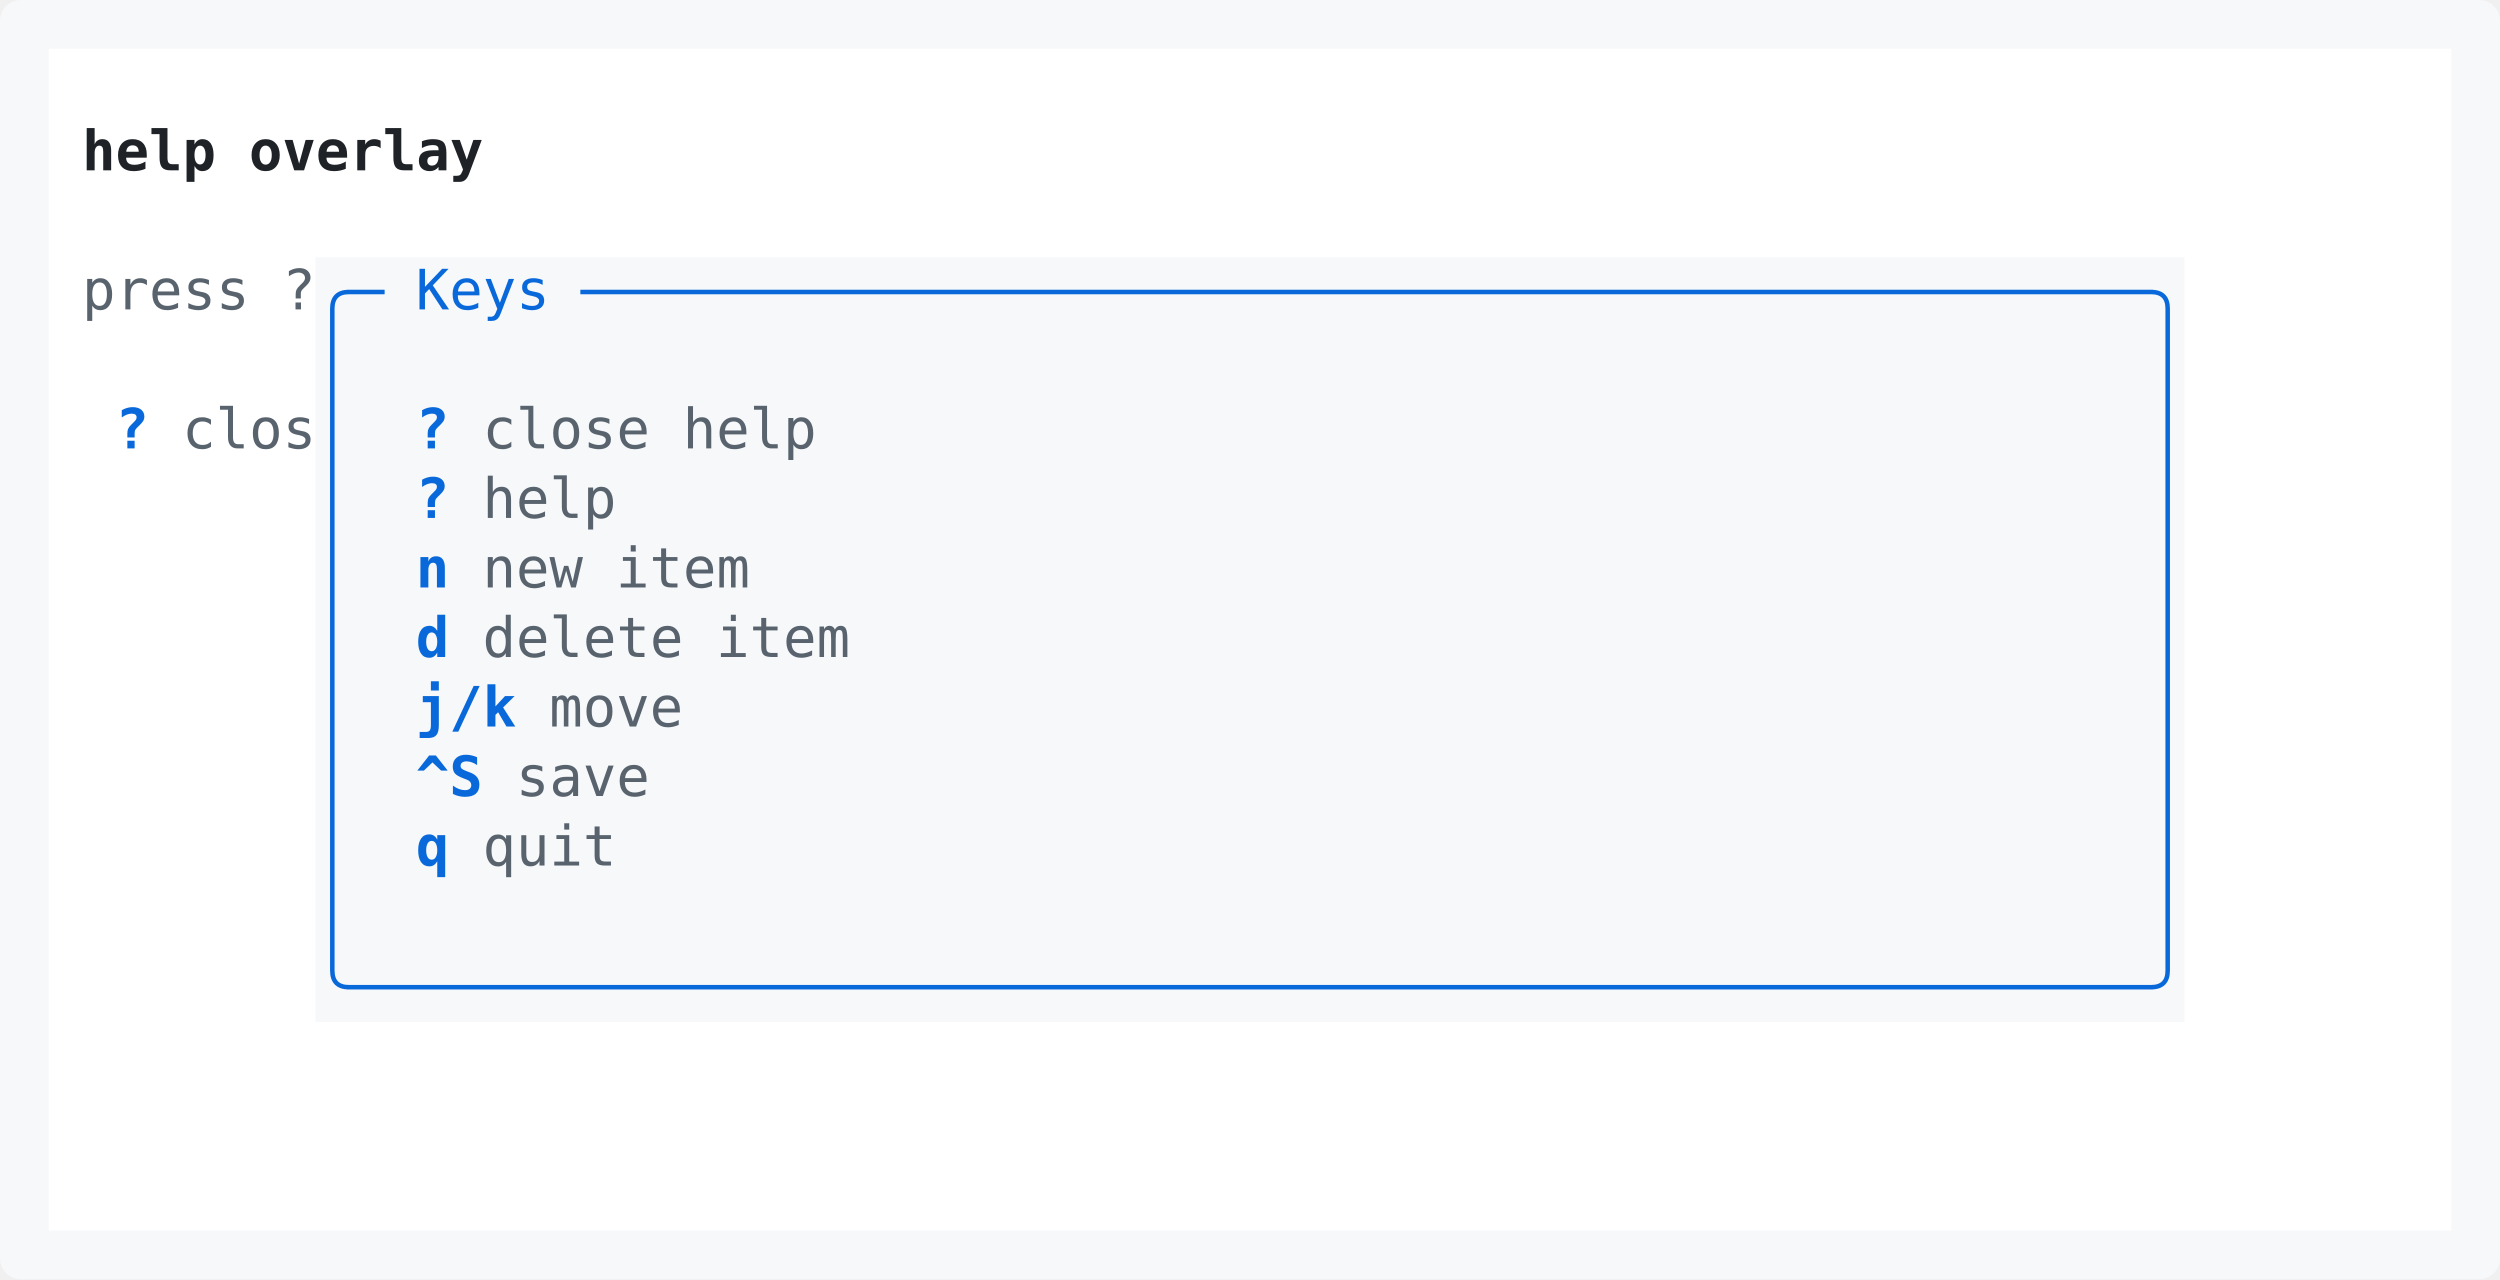
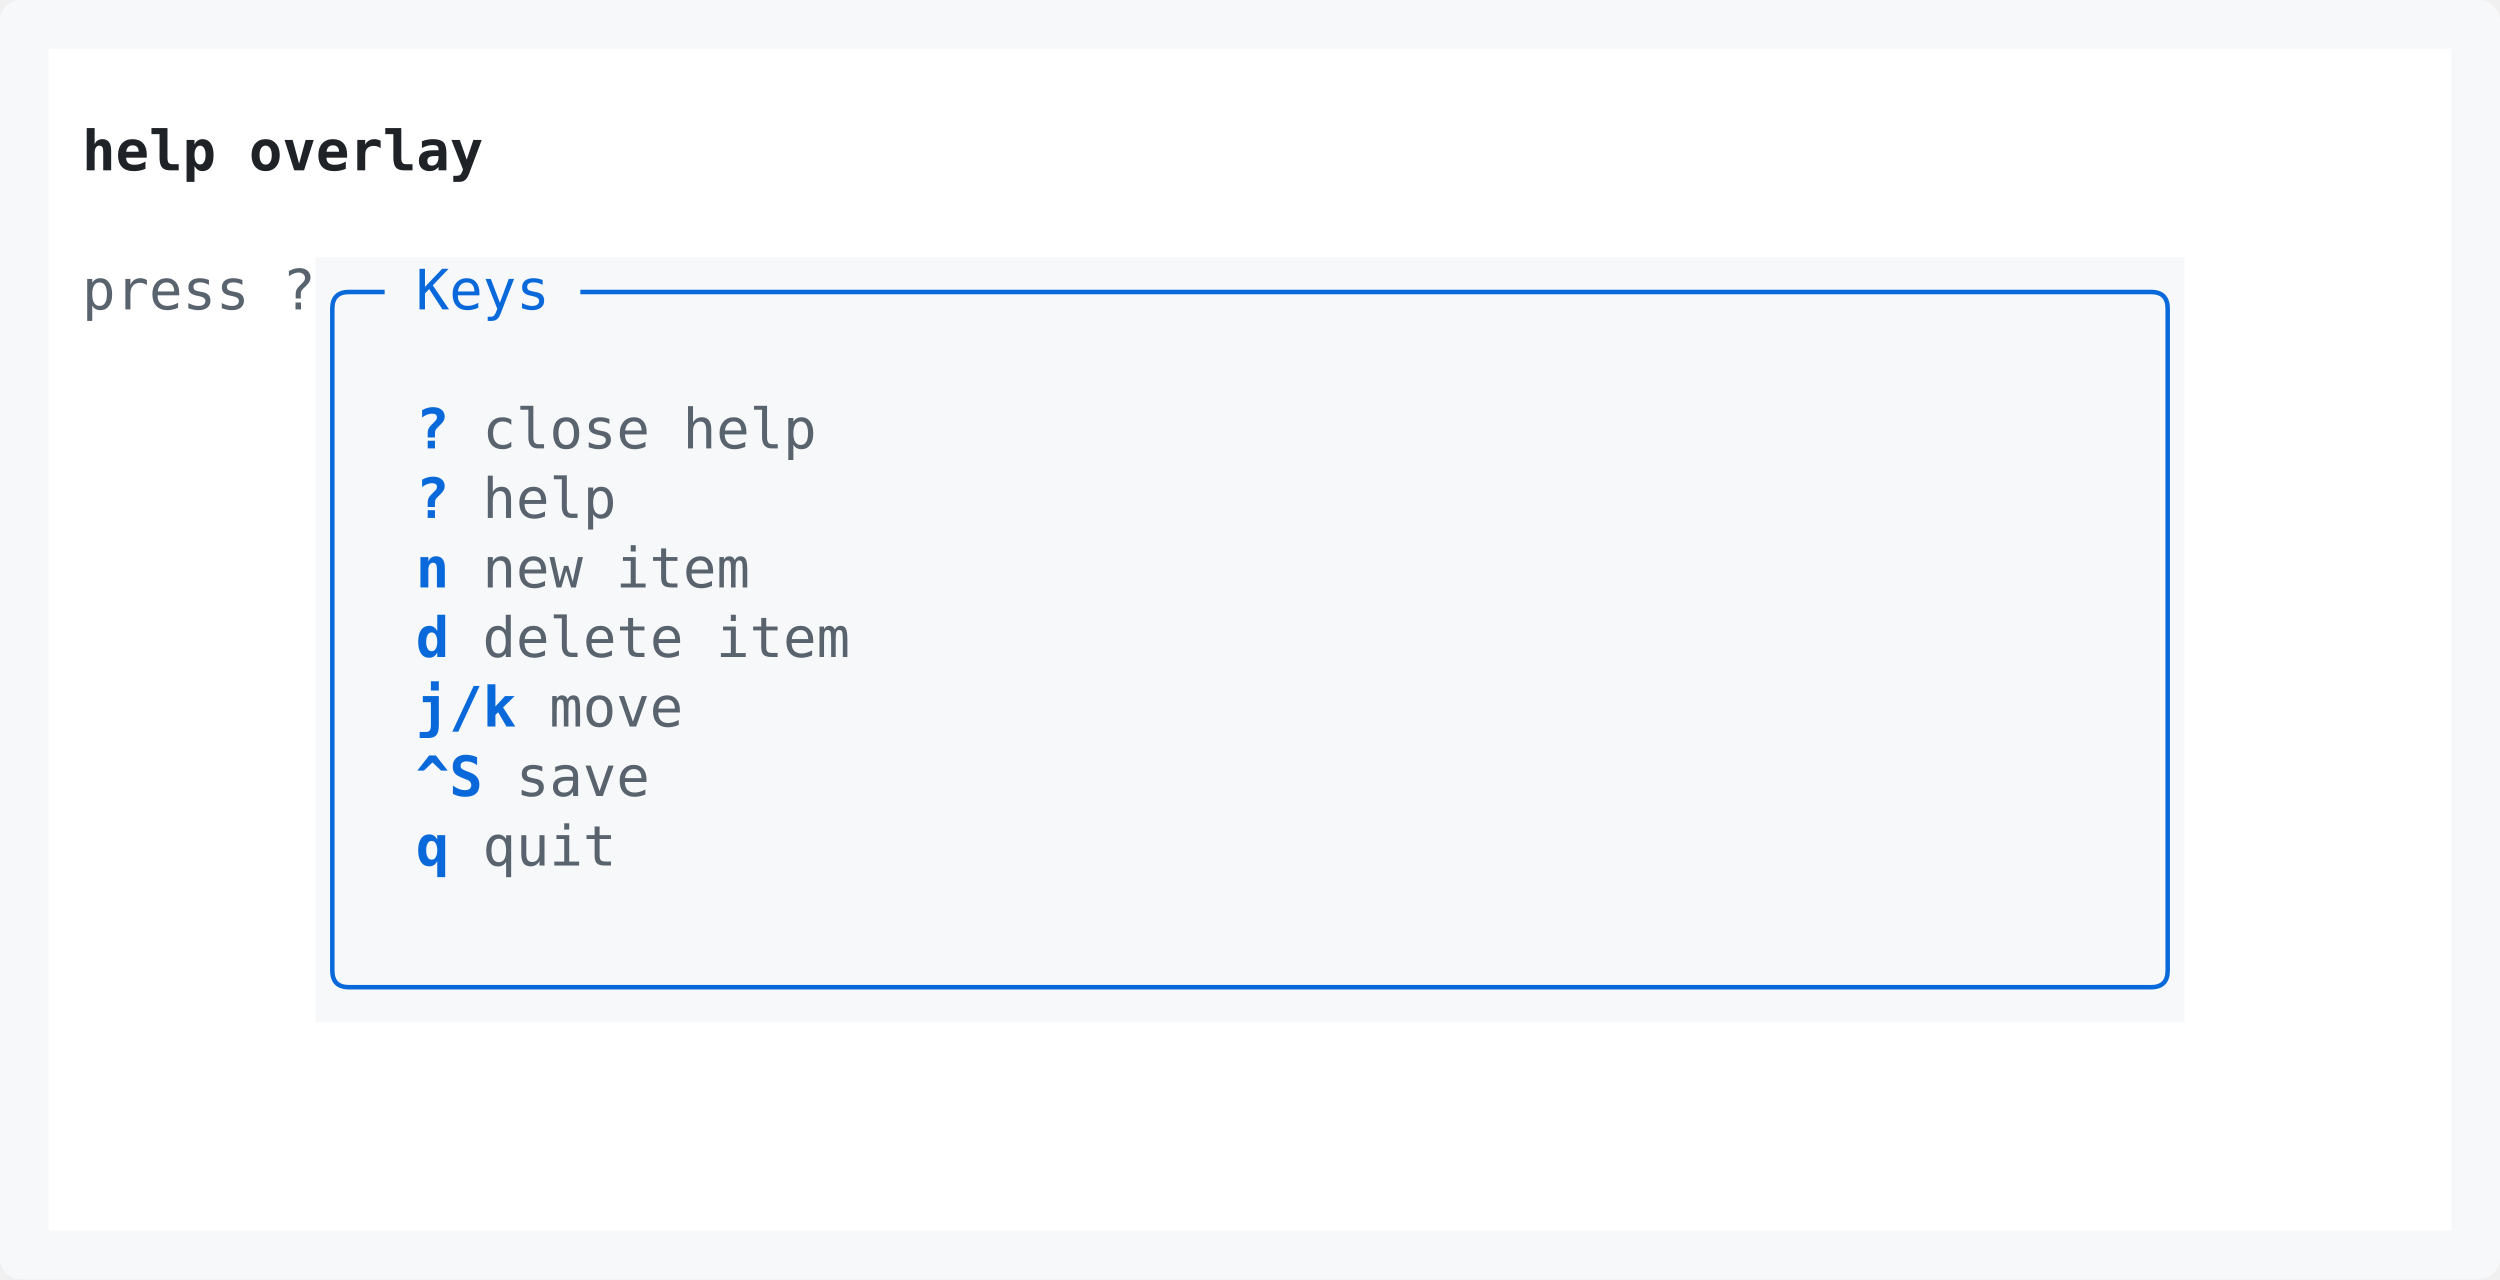
<svg xmlns="http://www.w3.org/2000/svg" width="719.2" height="368" viewBox="0 0 719.2 368" role="img" aria-label="a help overlay listing every labeled key binding">
  <rect width="719.2" height="368" rx="6" fill="#f6f8fa" />
  <path fill="#ffffff" d="M14 14h691.2v20h-691.2zM14 34h691.2v20h-691.2zM14 54h691.2v20h-691.2zM14 74h76.8v20h-76.8zM628.4 74h76.8v20h-76.8zM14 94h76.8v20h-76.8zM628.4 94h76.8v20h-76.8zM14 114h76.8v20h-76.8zM628.4 114h76.8v20h-76.8zM14 134h76.8v20h-76.8zM628.4 134h76.8v20h-76.8zM14 154h76.8v20h-76.8zM628.4 154h76.8v20h-76.8zM14 174h76.8v20h-76.8zM628.4 174h76.8v20h-76.8zM14 194h76.8v20h-76.8zM628.4 194h76.8v20h-76.8zM14 214h76.8v20h-76.8zM628.4 214h76.8v20h-76.8zM14 234h76.8v20h-76.8zM628.4 234h76.8v20h-76.8zM14 254h76.8v20h-76.8zM628.4 254h76.8v20h-76.8zM14 274h76.8v20h-76.8zM628.4 274h76.8v20h-76.8zM14 294h691.2v20h-691.2zM14 314h691.2v20h-691.2zM14 334h691.2v20h-691.2z" />
  <g fill="none" stroke-linecap="square" stroke-linejoin="miter">
    <path stroke="#0969da" stroke-width="1.3" d="M100.4 84H100.4Q95.6 84 95.6 88.8V94M100.4 84H110M167.6 84H177.2M177.2 84H186.8M186.8 84H196.4M196.4 84H206M206 84H215.6M215.6 84H225.2M225.2 84H234.8M234.8 84H244.4M244.4 84H254M254 84H263.6M263.6 84H273.2M273.2 84H282.8M282.8 84H292.4M292.4 84H302M302 84H311.6M311.6 84H321.2M321.2 84H330.8M330.8 84H340.4M340.4 84H350M350 84H359.6M359.6 84H369.2M369.2 84H378.8M378.8 84H388.4M388.4 84H398M398 84H407.6M407.6 84H417.2M417.2 84H426.8M426.8 84H436.4M436.4 84H446M446 84H455.6M455.6 84H465.2M465.2 84H474.8M474.8 84H484.4M484.4 84H494M494 84H503.6M503.6 84H513.2M513.2 84H522.8M522.8 84H532.4M532.4 84H542M542 84H551.6M551.6 84H561.2M561.2 84H570.8M570.8 84H580.4M580.4 84H590M590 84H599.6M599.6 84H609.2M609.2 84H618.8M618.8 84H618.8Q623.6 84 623.6 88.8V94M95.6 94V114M623.6 94V114M95.6 114V134M623.6 114V134M95.6 134V154M623.6 134V154M95.6 154V174M623.6 154V174M95.6 174V194M623.6 174V194M95.6 194V214M623.6 194V214M95.6 214V234M623.6 214V234M95.6 234V254M623.6 234V254M95.6 254V274M623.6 254V274M100.4 284H100.4Q95.6 284 95.6 279.2V274M100.4 284H110M110 284H119.6M119.6 284H129.2M129.2 284H138.8M138.8 284H148.4M148.4 284H158M158 284H167.6M167.6 284H177.2M177.2 284H186.8M186.8 284H196.4M196.4 284H206M206 284H215.6M215.6 284H225.2M225.2 284H234.8M234.8 284H244.4M244.4 284H254M254 284H263.6M263.6 284H273.2M273.2 284H282.8M282.8 284H292.4M292.4 284H302M302 284H311.6M311.6 284H321.2M321.2 284H330.8M330.8 284H340.4M340.4 284H350M350 284H359.6M359.6 284H369.2M369.2 284H378.8M378.8 284H388.4M388.4 284H398M398 284H407.6M407.6 284H417.2M417.2 284H426.8M426.8 284H436.4M436.4 284H446M446 284H455.6M455.6 284H465.2M465.2 284H474.8M474.8 284H484.4M484.4 284H494M494 284H503.6M503.6 284H513.2M513.2 284H522.8M522.8 284H532.4M532.4 284H542M542 284H551.6M551.6 284H561.2M561.2 284H570.8M570.8 284H580.4M580.4 284H590M590 284H599.6M599.6 284H609.2M609.2 284H618.8M618.8 284H618.8Q623.6 284 623.6 279.2V274" />
  </g>
  <g font-family="'JetBrains Mono','SF Mono',SFMono-Regular,Menlo,Consolas,'DejaVu Sans Mono','Noto Sans Mono',monospace" font-size="16" xml:space="preserve">
    <text x="23.6" y="49" textLength="38.4" lengthAdjust="spacing" fill="#1f2328" font-weight="700">help</text>
    <text x="71.6" y="49" textLength="67.2" lengthAdjust="spacing" fill="#1f2328" font-weight="700">overlay</text>
    <text x="23.6" y="89" textLength="48" lengthAdjust="spacing" fill="#59636e">press</text>
    <text x="81.2" y="89" textLength="9.6" lengthAdjust="spacing" fill="#59636e">?</text>
    <text x="119.6" y="89" textLength="38.4" lengthAdjust="spacing" fill="#0969da">Keys</text>
-     <text x="33.2" y="129" textLength="9.6" lengthAdjust="spacing" fill="#0969da" font-weight="700">?</text>
-     <text x="52.4" y="129" textLength="38.4" lengthAdjust="spacing" fill="#59636e">clos</text>
    <text x="119.6" y="129" textLength="9.6" lengthAdjust="spacing" fill="#0969da" font-weight="700">?</text>
    <text x="138.8" y="129" textLength="48" lengthAdjust="spacing" fill="#59636e">close</text>
    <text x="196.4" y="129" textLength="38.4" lengthAdjust="spacing" fill="#59636e">help</text>
    <text x="119.6" y="149" textLength="9.6" lengthAdjust="spacing" fill="#0969da" font-weight="700">?</text>
    <text x="138.8" y="149" textLength="38.4" lengthAdjust="spacing" fill="#59636e">help</text>
    <text x="119.6" y="169" textLength="9.6" lengthAdjust="spacing" fill="#0969da" font-weight="700">n</text>
    <text x="138.8" y="169" textLength="28.8" lengthAdjust="spacing" fill="#59636e">new</text>
    <text x="177.2" y="169" textLength="38.4" lengthAdjust="spacing" fill="#59636e">item</text>
    <text x="119.6" y="189" textLength="9.6" lengthAdjust="spacing" fill="#0969da" font-weight="700">d</text>
    <text x="138.8" y="189" textLength="57.6" lengthAdjust="spacing" fill="#59636e">delete</text>
    <text x="206" y="189" textLength="38.4" lengthAdjust="spacing" fill="#59636e">item</text>
    <text x="119.6" y="209" textLength="28.8" lengthAdjust="spacing" fill="#0969da" font-weight="700">j/k</text>
    <text x="158" y="209" textLength="38.4" lengthAdjust="spacing" fill="#59636e">move</text>
    <text x="119.6" y="229" textLength="19.2" lengthAdjust="spacing" fill="#0969da" font-weight="700">^S</text>
    <text x="148.4" y="229" textLength="38.4" lengthAdjust="spacing" fill="#59636e">save</text>
    <text x="119.6" y="249" textLength="9.6" lengthAdjust="spacing" fill="#0969da" font-weight="700">q</text>
    <text x="138.8" y="249" textLength="38.4" lengthAdjust="spacing" fill="#59636e">quit</text>
  </g>
</svg>
